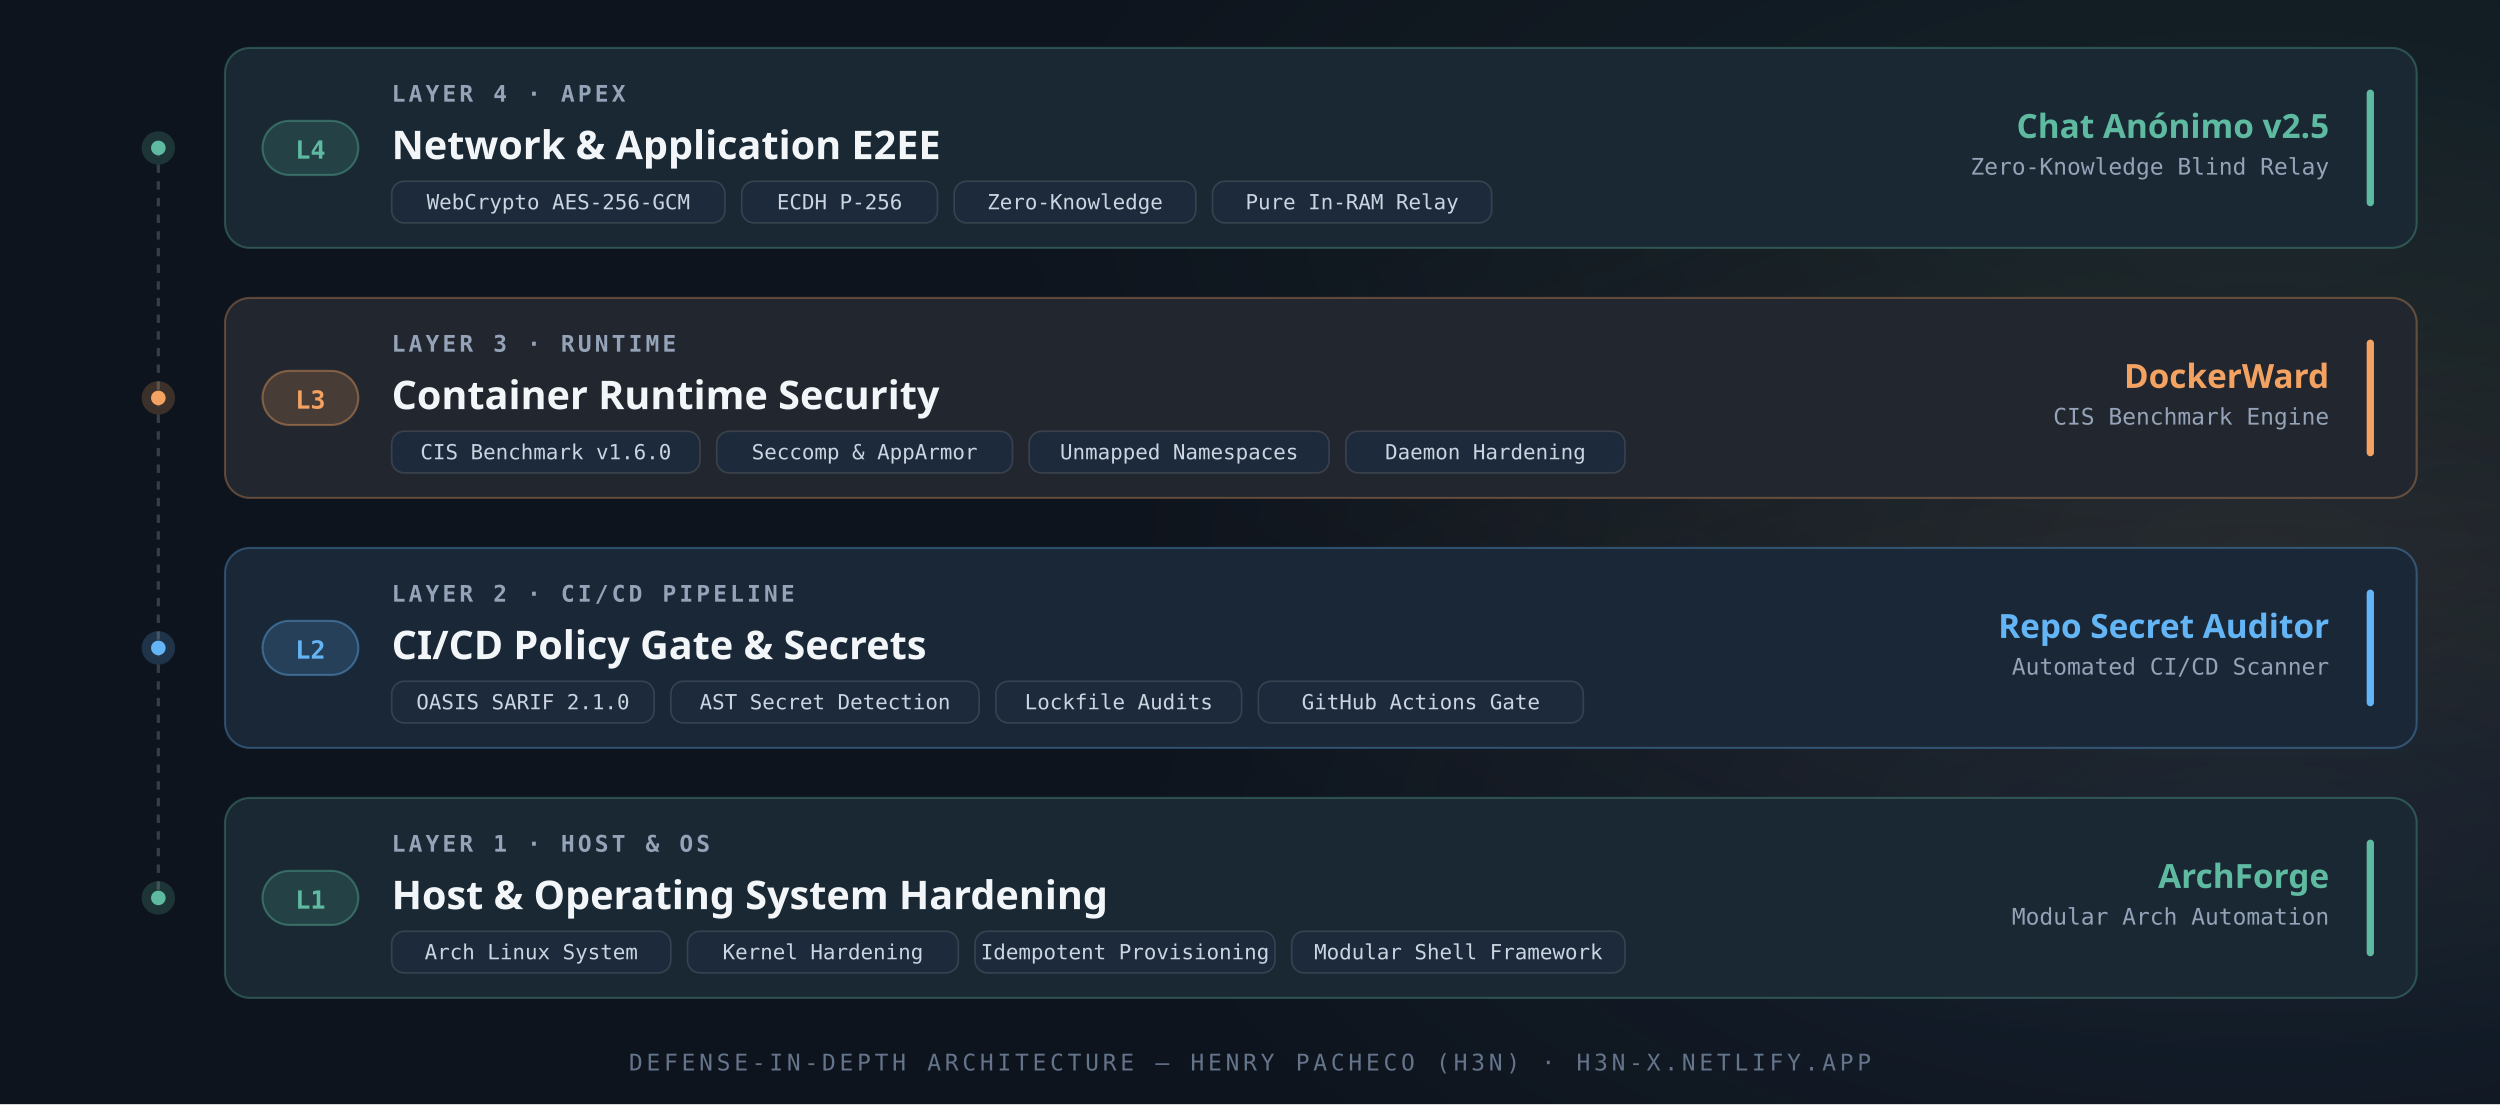
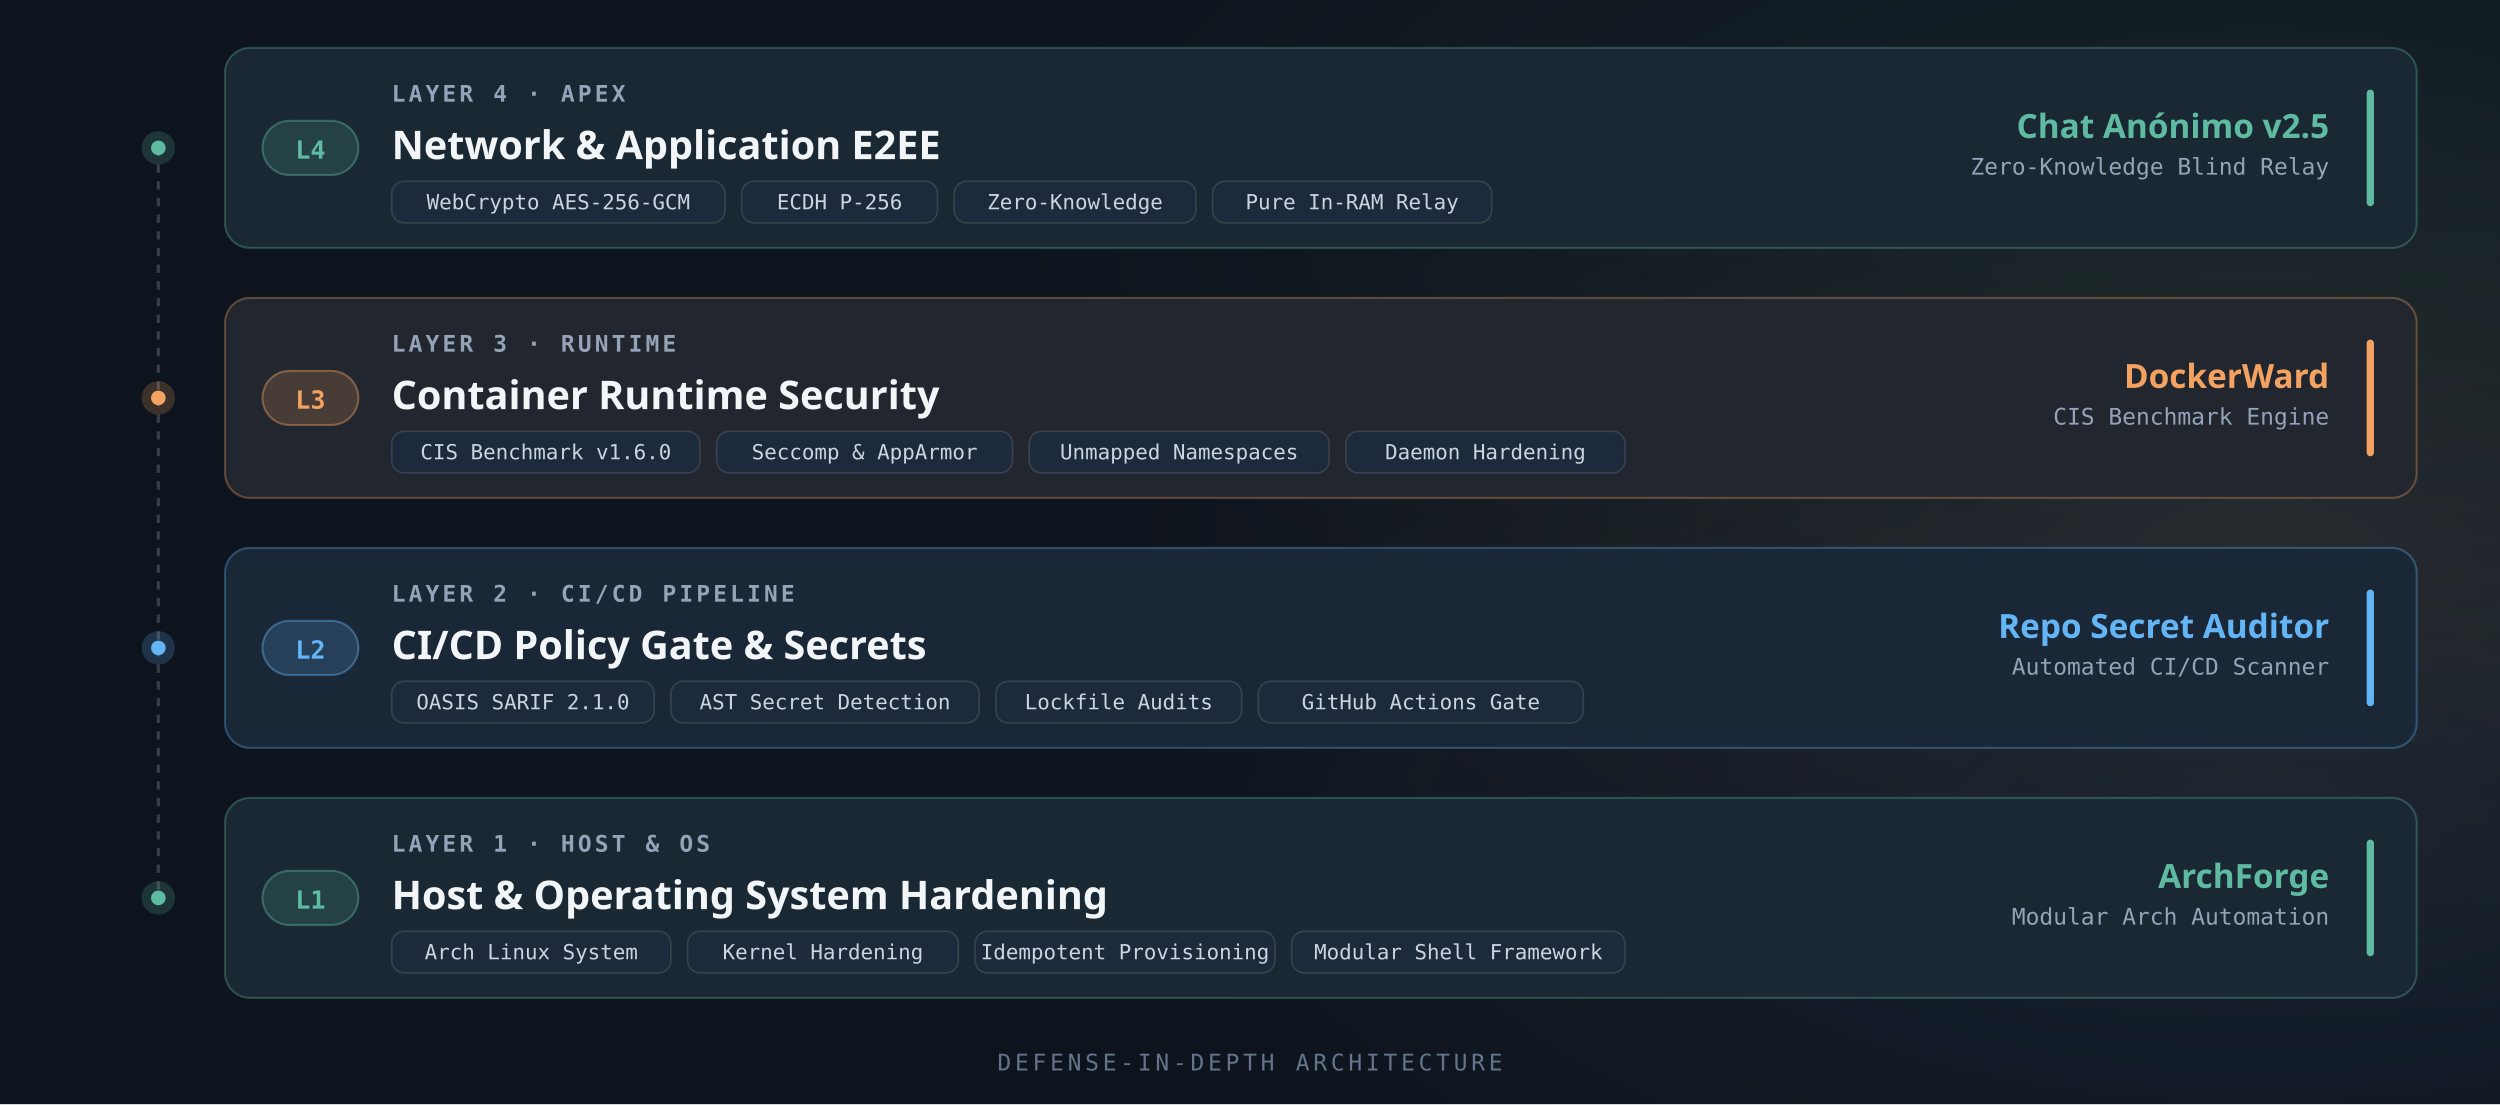
<svg xmlns="http://www.w3.org/2000/svg" width="1200" height="530" viewBox="0 0 1200 530" fill="none">
  <defs>
    <radialGradient id="ds-glow-mint" cx="90%" cy="20%" r="50%">
      <stop offset="0%" stop-color="#5EBAA0" stop-opacity="0.09" />
      <stop offset="100%" stop-color="#5EBAA0" stop-opacity="0" />
    </radialGradient>
    <radialGradient id="ds-glow-amber" cx="90%" cy="50%" r="45%">
      <stop offset="0%" stop-color="#F4A261" stop-opacity="0.08" />
      <stop offset="100%" stop-color="#F4A261" stop-opacity="0" />
    </radialGradient>
    <radialGradient id="ds-glow-sky" cx="90%" cy="75%" r="45%">
      <stop offset="0%" stop-color="#64B5F6" stop-opacity="0.08" />
      <stop offset="100%" stop-color="#64B5F6" stop-opacity="0" />
    </radialGradient>
    <style>
      .layer-card {
        transition: transform 0.2s ease, filter 0.2s ease;
        cursor: pointer;
      }
      .layer-card:hover {
        filter: brightness(1.08);
      }
      .layer-card:hover .accent-bar {
        filter: drop-shadow(0 0 6px currentColor);
      }
    </style>
  </defs>
  <rect width="1200" height="530" fill="#0E141D" />
  <rect width="1200" height="530" fill="url(#ds-glow-mint)" />
  <rect width="1200" height="530" fill="url(#ds-glow-amber)" />
  <rect width="1200" height="530" fill="url(#ds-glow-sky)" />
  <line x1="76" y1="71" x2="76" y2="431" stroke="rgba(255,255,255,0.18)" stroke-width="1.5" stroke-dasharray="4 4" />
  <g class="layer-card">
    <a href="#chat-anonimo">
      <circle cx="76" cy="71" r="8" fill="#5EBAA0" fill-opacity="0.2" />
      <circle cx="76" cy="71" r="3.5" fill="#5EBAA0" />
      <rect x="108" y="23" width="1052" height="96" rx="12" fill="#151F2C" stroke="rgba(94,186,160,0.32)" stroke-width="1" />
      <rect x="108" y="23" width="1052" height="96" rx="12" fill="rgba(94,186,160,0.06)" />
      <rect x="126" y="58" width="46" height="26" rx="13" fill="#5EBAA0" fill-opacity="0.18" stroke="rgba(94,186,160,0.4)" stroke-width="1" />
      <text x="149" y="72" text-anchor="middle" dominant-baseline="central" font-family="'JetBrains Mono', monospace" font-size="12" font-weight="700" fill="#5EBAA0">L4</text>
      <text x="188" y="45" dominant-baseline="central" font-family="'JetBrains Mono', monospace" font-size="11" font-weight="600" fill="#94A3B8" letter-spacing="1.5">LAYER 4 · APEX</text>
      <text x="188" y="69" dominant-baseline="central" font-family="'Plus Jakarta Sans', system-ui, sans-serif" font-size="19" font-weight="700" fill="#F3F6F9">Network &amp; Application E2EE</text>
      <rect x="188" y="87" width="160" height="20" rx="6" fill="#1D2A3B" stroke="rgba(255,255,255,0.12)" stroke-width="0.8" />
      <text x="268" y="97" text-anchor="middle" dominant-baseline="central" font-family="'JetBrains Mono', monospace" font-size="10" font-weight="500" fill="#CBD5E1">WebCrypto AES-256-GCM</text>
      <rect x="356" y="87" width="94" height="20" rx="6" fill="#1D2A3B" stroke="rgba(255,255,255,0.12)" stroke-width="0.8" />
      <text x="403" y="97" text-anchor="middle" dominant-baseline="central" font-family="'JetBrains Mono', monospace" font-size="10" font-weight="500" fill="#CBD5E1">ECDH P-256</text>
      <rect x="458" y="87" width="116" height="20" rx="6" fill="#1D2A3B" stroke="rgba(255,255,255,0.12)" stroke-width="0.8" />
      <text x="516" y="97" text-anchor="middle" dominant-baseline="central" font-family="'JetBrains Mono', monospace" font-size="10" font-weight="500" fill="#CBD5E1">Zero-Knowledge</text>
      <rect x="582" y="87" width="134" height="20" rx="6" fill="#1D2A3B" stroke="rgba(255,255,255,0.12)" stroke-width="0.8" />
      <text x="649" y="97" text-anchor="middle" dominant-baseline="central" font-family="'JetBrains Mono', monospace" font-size="10" font-weight="500" fill="#CBD5E1">Pure In-RAM Relay</text>
      <text x="1118" y="60" text-anchor="end" dominant-baseline="central" font-family="'Plus Jakarta Sans', system-ui, sans-serif" font-size="16" font-weight="700" fill="#5EBAA0">Chat Anónimo v2.5</text>
      <text x="1118" y="80" text-anchor="end" dominant-baseline="central" font-family="'JetBrains Mono', monospace" font-size="11" font-weight="500" fill="#94A3B8">Zero-Knowledge Blind Relay</text>
      <rect class="accent-bar" x="1136" y="43" width="3.5" height="56" rx="1.75" fill="#5EBAA0" />
    </a>
  </g>
  <g class="layer-card">
    <a href="#dockerward">
      <circle cx="76" cy="191" r="8" fill="#F4A261" fill-opacity="0.2" />
      <circle cx="76" cy="191" r="3.5" fill="#F4A261" />
      <rect x="108" y="143" width="1052" height="96" rx="12" fill="#151F2C" stroke="rgba(244,162,97,0.32)" stroke-width="1" />
      <rect x="108" y="143" width="1052" height="96" rx="12" fill="rgba(244,162,97,0.06)" />
      <rect x="126" y="178" width="46" height="26" rx="13" fill="#F4A261" fill-opacity="0.18" stroke="rgba(244,162,97,0.4)" stroke-width="1" />
      <text x="149" y="192" text-anchor="middle" dominant-baseline="central" font-family="'JetBrains Mono', monospace" font-size="12" font-weight="700" fill="#F4A261">L3</text>
      <text x="188" y="165" dominant-baseline="central" font-family="'JetBrains Mono', monospace" font-size="11" font-weight="600" fill="#94A3B8" letter-spacing="1.5">LAYER 3 · RUNTIME</text>
      <text x="188" y="189" dominant-baseline="central" font-family="'Plus Jakarta Sans', system-ui, sans-serif" font-size="19" font-weight="700" fill="#F3F6F9">Container Runtime Security</text>
      <rect x="188" y="207" width="148" height="20" rx="6" fill="#1D2A3B" stroke="rgba(255,255,255,0.12)" stroke-width="0.8" />
      <text x="262" y="217" text-anchor="middle" dominant-baseline="central" font-family="'JetBrains Mono', monospace" font-size="10" font-weight="500" fill="#CBD5E1">CIS Benchmark v1.6.0</text>
      <rect x="344" y="207" width="142" height="20" rx="6" fill="#1D2A3B" stroke="rgba(255,255,255,0.12)" stroke-width="0.8" />
      <text x="415" y="217" text-anchor="middle" dominant-baseline="central" font-family="'JetBrains Mono', monospace" font-size="10" font-weight="500" fill="#CBD5E1">Seccomp &amp; AppArmor</text>
      <rect x="494" y="207" width="144" height="20" rx="6" fill="#1D2A3B" stroke="rgba(255,255,255,0.12)" stroke-width="0.8" />
      <text x="566" y="217" text-anchor="middle" dominant-baseline="central" font-family="'JetBrains Mono', monospace" font-size="10" font-weight="500" fill="#CBD5E1">Unmapped Namespaces</text>
      <rect x="646" y="207" width="134" height="20" rx="6" fill="#1D2A3B" stroke="rgba(255,255,255,0.12)" stroke-width="0.8" />
      <text x="713" y="217" text-anchor="middle" dominant-baseline="central" font-family="'JetBrains Mono', monospace" font-size="10" font-weight="500" fill="#CBD5E1">Daemon Hardening</text>
      <text x="1118" y="180" text-anchor="end" dominant-baseline="central" font-family="'Plus Jakarta Sans', system-ui, sans-serif" font-size="16" font-weight="700" fill="#F4A261">DockerWard</text>
      <text x="1118" y="200" text-anchor="end" dominant-baseline="central" font-family="'JetBrains Mono', monospace" font-size="11" font-weight="500" fill="#94A3B8">CIS Benchmark Engine</text>
      <rect class="accent-bar" x="1136" y="163" width="3.5" height="56" rx="1.75" fill="#F4A261" />
    </a>
  </g>
  <g class="layer-card">
    <a href="#repo-secret-auditor">
      <circle cx="76" cy="311" r="8" fill="#64B5F6" fill-opacity="0.2" />
      <circle cx="76" cy="311" r="3.5" fill="#64B5F6" />
      <rect x="108" y="263" width="1052" height="96" rx="12" fill="#151F2C" stroke="rgba(100,181,246,0.32)" stroke-width="1" />
      <rect x="108" y="263" width="1052" height="96" rx="12" fill="rgba(100,181,246,0.06)" />
      <rect x="126" y="298" width="46" height="26" rx="13" fill="#64B5F6" fill-opacity="0.18" stroke="rgba(100,181,246,0.4)" stroke-width="1" />
      <text x="149" y="312" text-anchor="middle" dominant-baseline="central" font-family="'JetBrains Mono', monospace" font-size="12" font-weight="700" fill="#64B5F6">L2</text>
      <text x="188" y="285" dominant-baseline="central" font-family="'JetBrains Mono', monospace" font-size="11" font-weight="600" fill="#94A3B8" letter-spacing="1.5">LAYER 2 · CI/CD PIPELINE</text>
      <text x="188" y="309" dominant-baseline="central" font-family="'Plus Jakarta Sans', system-ui, sans-serif" font-size="19" font-weight="700" fill="#F3F6F9">CI/CD Policy Gate &amp; Secrets</text>
      <rect x="188" y="327" width="126" height="20" rx="6" fill="#1D2A3B" stroke="rgba(255,255,255,0.12)" stroke-width="0.8" />
      <text x="251" y="337" text-anchor="middle" dominant-baseline="central" font-family="'JetBrains Mono', monospace" font-size="10" font-weight="500" fill="#CBD5E1">OASIS SARIF 2.1.0</text>
      <rect x="322" y="327" width="148" height="20" rx="6" fill="#1D2A3B" stroke="rgba(255,255,255,0.12)" stroke-width="0.8" />
      <text x="396" y="337" text-anchor="middle" dominant-baseline="central" font-family="'JetBrains Mono', monospace" font-size="10" font-weight="500" fill="#CBD5E1">AST Secret Detection</text>
      <rect x="478" y="327" width="118" height="20" rx="6" fill="#1D2A3B" stroke="rgba(255,255,255,0.12)" stroke-width="0.8" />
      <text x="537" y="337" text-anchor="middle" dominant-baseline="central" font-family="'JetBrains Mono', monospace" font-size="10" font-weight="500" fill="#CBD5E1">Lockfile Audits</text>
      <rect x="604" y="327" width="156" height="20" rx="6" fill="#1D2A3B" stroke="rgba(255,255,255,0.12)" stroke-width="0.8" />
      <text x="682" y="337" text-anchor="middle" dominant-baseline="central" font-family="'JetBrains Mono', monospace" font-size="10" font-weight="500" fill="#CBD5E1">GitHub Actions Gate</text>
      <text x="1118" y="300" text-anchor="end" dominant-baseline="central" font-family="'Plus Jakarta Sans', system-ui, sans-serif" font-size="16" font-weight="700" fill="#64B5F6">Repo Secret Auditor</text>
      <text x="1118" y="320" text-anchor="end" dominant-baseline="central" font-family="'JetBrains Mono', monospace" font-size="11" font-weight="500" fill="#94A3B8">Automated CI/CD Scanner</text>
      <rect class="accent-bar" x="1136" y="283" width="3.5" height="56" rx="1.75" fill="#64B5F6" />
    </a>
  </g>
  <g class="layer-card">
    <a href="#archforge">
      <circle cx="76" cy="431" r="8" fill="#5EBAA0" fill-opacity="0.2" />
      <circle cx="76" cy="431" r="3.5" fill="#5EBAA0" />
      <rect x="108" y="383" width="1052" height="96" rx="12" fill="#151F2C" stroke="rgba(94,186,160,0.32)" stroke-width="1" />
      <rect x="108" y="383" width="1052" height="96" rx="12" fill="rgba(94,186,160,0.06)" />
      <rect x="126" y="418" width="46" height="26" rx="13" fill="#5EBAA0" fill-opacity="0.18" stroke="rgba(94,186,160,0.4)" stroke-width="1" />
      <text x="149" y="432" text-anchor="middle" dominant-baseline="central" font-family="'JetBrains Mono', monospace" font-size="12" font-weight="700" fill="#5EBAA0">L1</text>
      <text x="188" y="405" dominant-baseline="central" font-family="'JetBrains Mono', monospace" font-size="11" font-weight="600" fill="#94A3B8" letter-spacing="1.5">LAYER 1 · HOST &amp; OS</text>
      <text x="188" y="429" dominant-baseline="central" font-family="'Plus Jakarta Sans', system-ui, sans-serif" font-size="19" font-weight="700" fill="#F3F6F9">Host &amp; Operating System Hardening</text>
      <rect x="188" y="447" width="134" height="20" rx="6" fill="#1D2A3B" stroke="rgba(255,255,255,0.12)" stroke-width="0.8" />
      <text x="255" y="457" text-anchor="middle" dominant-baseline="central" font-family="'JetBrains Mono', monospace" font-size="10" font-weight="500" fill="#CBD5E1">Arch Linux System</text>
      <rect x="330" y="447" width="130" height="20" rx="6" fill="#1D2A3B" stroke="rgba(255,255,255,0.12)" stroke-width="0.8" />
      <text x="395" y="457" text-anchor="middle" dominant-baseline="central" font-family="'JetBrains Mono', monospace" font-size="10" font-weight="500" fill="#CBD5E1">Kernel Hardening</text>
      <rect x="468" y="447" width="144" height="20" rx="6" fill="#1D2A3B" stroke="rgba(255,255,255,0.12)" stroke-width="0.8" />
      <text x="540" y="457" text-anchor="middle" dominant-baseline="central" font-family="'JetBrains Mono', monospace" font-size="10" font-weight="500" fill="#CBD5E1">Idempotent Provisioning</text>
      <rect x="620" y="447" width="160" height="20" rx="6" fill="#1D2A3B" stroke="rgba(255,255,255,0.12)" stroke-width="0.8" />
      <text x="700" y="457" text-anchor="middle" dominant-baseline="central" font-family="'JetBrains Mono', monospace" font-size="10" font-weight="500" fill="#CBD5E1">Modular Shell Framework</text>
      <text x="1118" y="420" text-anchor="end" dominant-baseline="central" font-family="'Plus Jakarta Sans', system-ui, sans-serif" font-size="16" font-weight="700" fill="#5EBAA0">ArchForge</text>
      <text x="1118" y="440" text-anchor="end" dominant-baseline="central" font-family="'JetBrains Mono', monospace" font-size="11" font-weight="500" fill="#94A3B8">Modular Arch Automation</text>
      <rect class="accent-bar" x="1136" y="403" width="3.5" height="56" rx="1.75" fill="#5EBAA0" />
    </a>
  </g>
-   <text x="600" y="510" text-anchor="middle" dominant-baseline="central" font-family="'JetBrains Mono', monospace" font-size="11" font-weight="500" fill="#64748B" letter-spacing="1.8">DEFENSE-IN-DEPTH ARCHITECTURE — HENRY PACHECO (H3N) · H3N-X.NETLIFY.APP</text>
+   <text x="600" y="510" text-anchor="middle" dominant-baseline="central" font-family="'JetBrains Mono', monospace" font-size="11" font-weight="500" fill="#64748B" letter-spacing="1.8">DEFENSE-IN-DEPTH ARCHITECTURE</text>
</svg>
